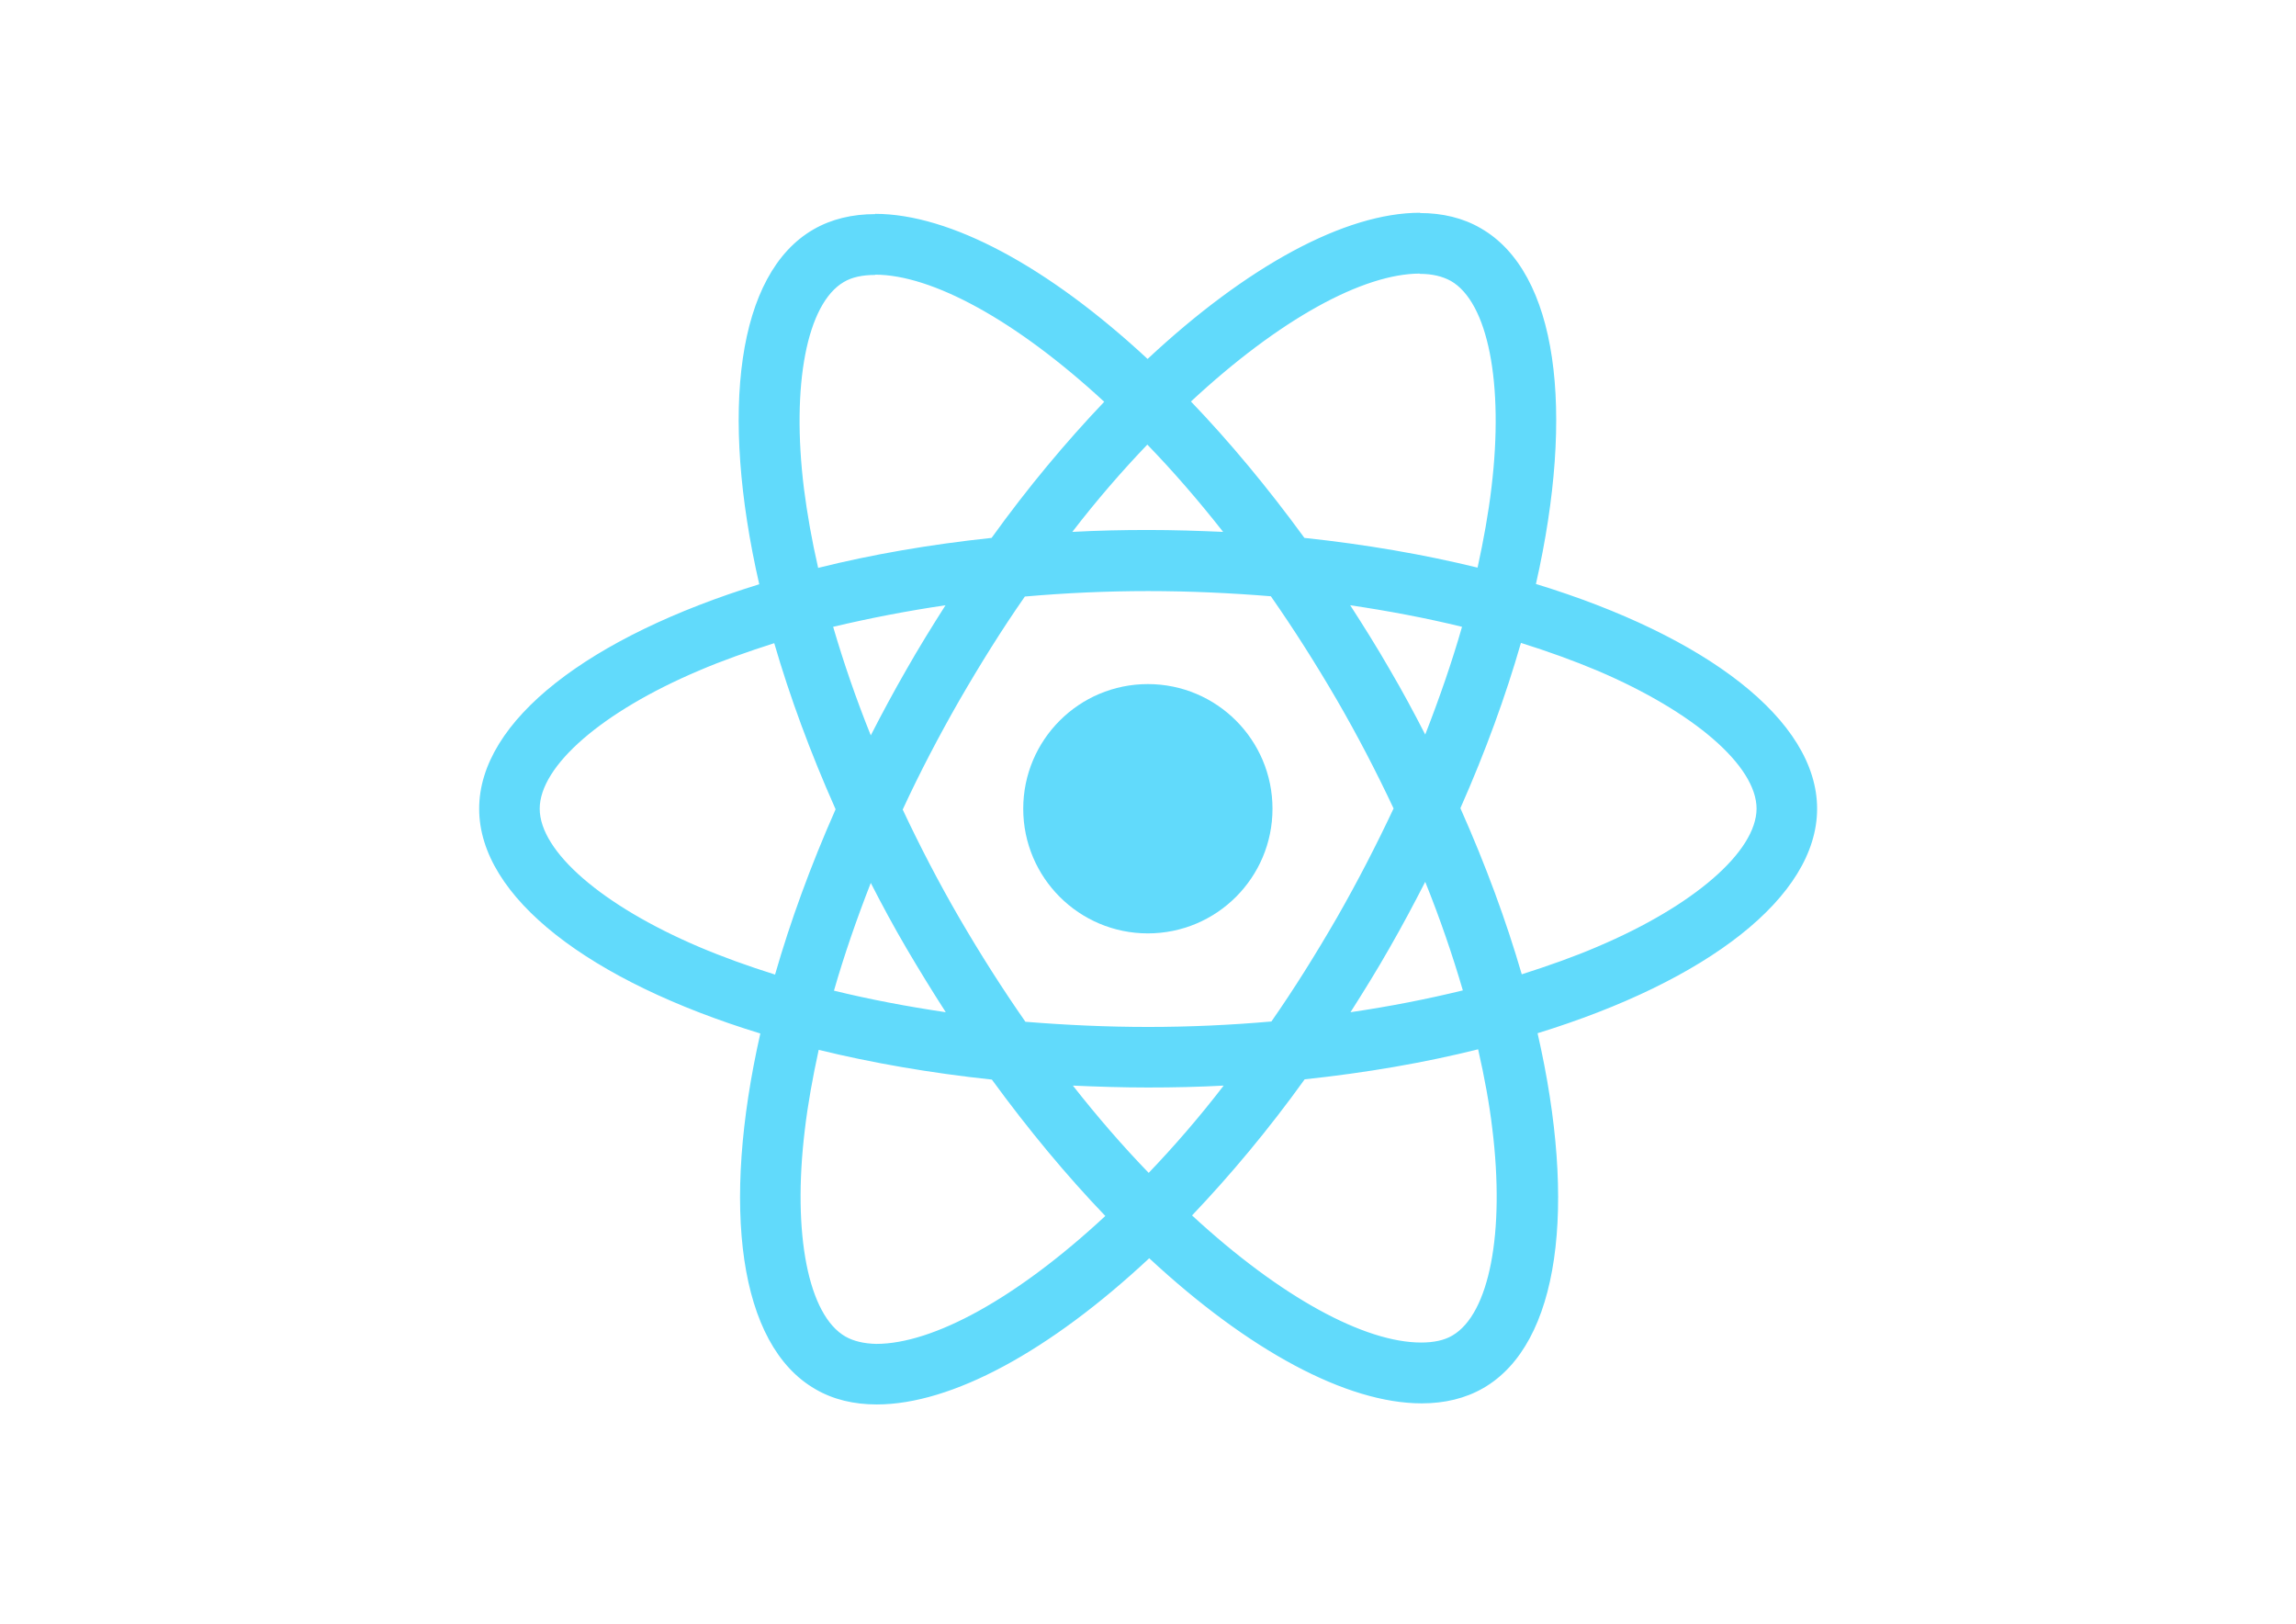
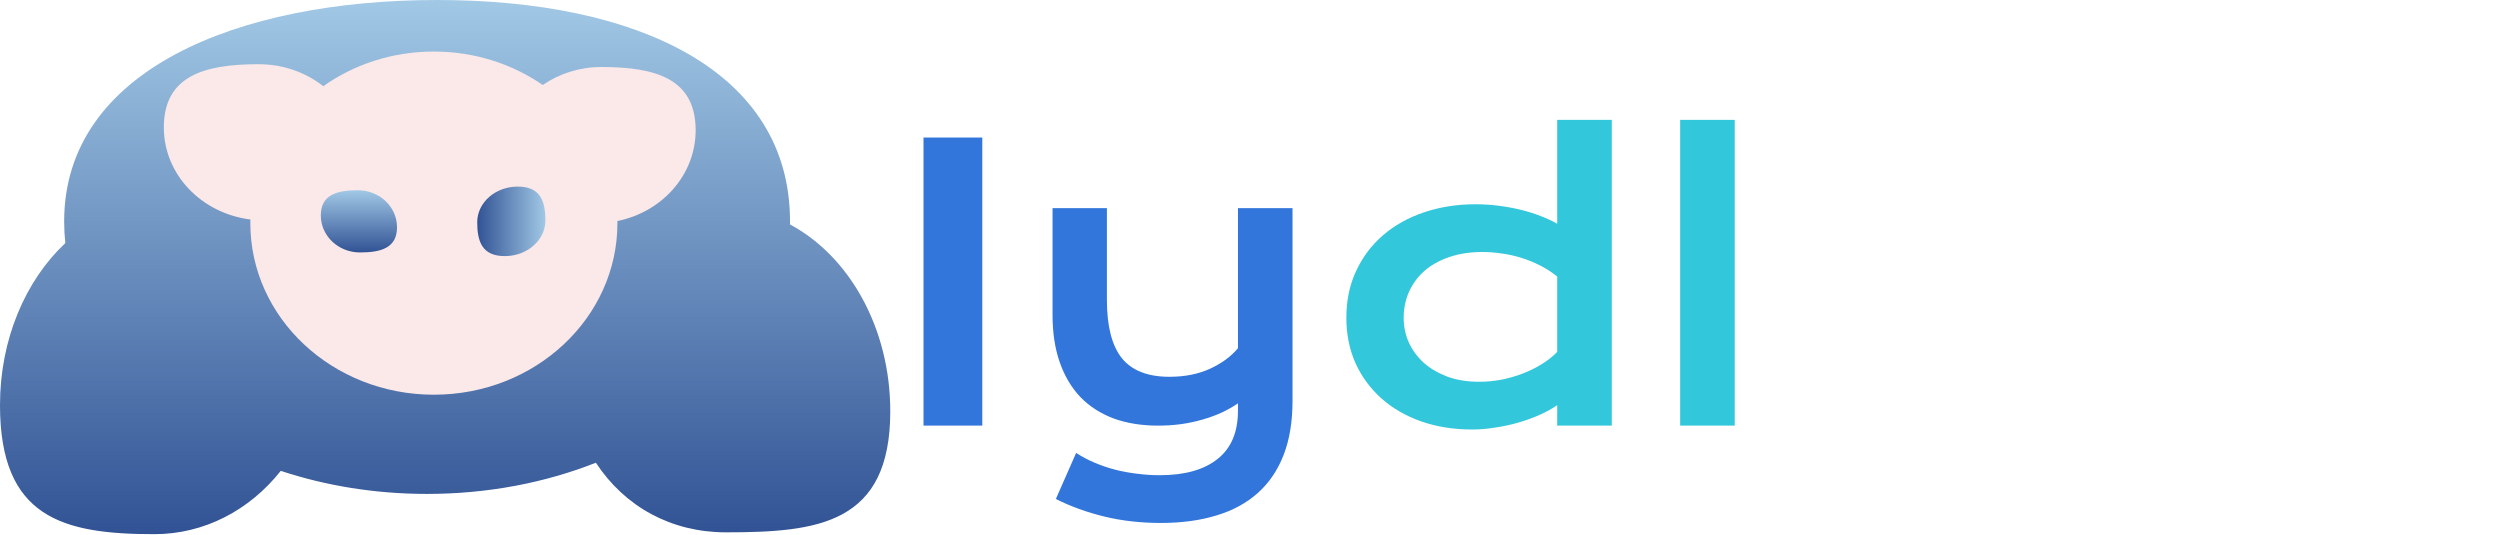
- <svg xmlns="http://www.w3.org/2000/svg" viewBox="0 0 841.9 595.3">
-   <g fill="#61DAFB">
-     <path d="M666.3 296.5c0-32.5-40.7-63.3-103.1-82.4 14.4-63.6 8-114.2-20.2-130.4-6.5-3.8-14.1-5.6-22.4-5.6v22.3c4.6 0 8.3.9 11.4 2.6 13.6 7.8 19.5 37.5 14.9 75.7-1.1 9.4-2.9 19.3-5.1 29.4-19.6-4.8-41-8.5-63.5-10.9-13.5-18.5-27.5-35.3-41.6-50 32.6-30.3 63.2-46.9 84-46.9V78c-27.5 0-63.5 19.6-99.9 53.6-36.4-33.8-72.4-53.2-99.9-53.2v22.3c20.7 0 51.4 16.5 84 46.6-14 14.7-28 31.4-41.3 49.9-22.6 2.4-44 6.1-63.6 11-2.3-10-4-19.7-5.2-29-4.7-38.2 1.1-67.9 14.6-75.8 3-1.8 6.9-2.6 11.5-2.6V78.5c-8.4 0-16 1.8-22.6 5.6-28.1 16.2-34.4 66.7-19.9 130.1-62.2 19.2-102.7 49.9-102.7 82.3 0 32.5 40.7 63.3 103.1 82.4-14.4 63.6-8 114.2 20.2 130.4 6.5 3.8 14.1 5.6 22.5 5.6 27.5 0 63.5-19.6 99.9-53.6 36.4 33.8 72.4 53.2 99.9 53.2 8.4 0 16-1.8 22.6-5.6 28.1-16.2 34.4-66.7 19.9-130.1 62-19.1 102.5-49.9 102.5-82.3zm-130.2-66.7c-3.7 12.9-8.3 26.2-13.5 39.5-4.1-8-8.4-16-13.1-24-4.6-8-9.5-15.8-14.4-23.4 14.2 2.1 27.9 4.7 41 7.9zm-45.8 106.5c-7.8 13.5-15.8 26.3-24.1 38.2-14.9 1.3-30 2-45.2 2-15.1 0-30.2-.7-45-1.9-8.3-11.9-16.4-24.6-24.2-38-7.6-13.1-14.5-26.4-20.8-39.8 6.2-13.4 13.2-26.8 20.7-39.9 7.8-13.5 15.8-26.3 24.1-38.2 14.9-1.3 30-2 45.2-2 15.1 0 30.2.7 45 1.9 8.3 11.9 16.4 24.6 24.2 38 7.6 13.1 14.5 26.4 20.8 39.8-6.3 13.4-13.2 26.8-20.7 39.9zm32.3-13c5.4 13.4 10 26.8 13.8 39.8-13.1 3.2-26.9 5.9-41.2 8 4.9-7.7 9.8-15.6 14.4-23.7 4.6-8 8.9-16.1 13-24.1zM421.2 430c-9.3-9.6-18.6-20.3-27.8-32 9 .4 18.2.7 27.5.7 9.4 0 18.7-.2 27.8-.7-9 11.7-18.3 22.4-27.5 32zm-74.4-58.9c-14.2-2.1-27.9-4.7-41-7.9 3.7-12.9 8.3-26.2 13.5-39.5 4.1 8 8.4 16 13.1 24 4.7 8 9.5 15.8 14.4 23.4zM420.7 163c9.3 9.6 18.6 20.3 27.8 32-9-.4-18.2-.7-27.5-.7-9.4 0-18.7.2-27.8.7 9-11.7 18.3-22.4 27.5-32zm-74 58.9c-4.9 7.7-9.8 15.6-14.4 23.7-4.6 8-8.9 16-13 24-5.4-13.4-10-26.8-13.8-39.8 13.1-3.1 26.9-5.8 41.2-7.9zm-90.5 125.2c-35.4-15.1-58.3-34.9-58.3-50.6 0-15.7 22.9-35.6 58.3-50.6 8.6-3.7 18-7 27.7-10.1 5.7 19.6 13.2 40 22.5 60.9-9.2 20.8-16.6 41.1-22.2 60.6-9.9-3.1-19.3-6.5-28-10.2zM310 490c-13.6-7.8-19.5-37.5-14.9-75.7 1.1-9.4 2.9-19.3 5.1-29.4 19.6 4.8 41 8.5 63.5 10.9 13.5 18.5 27.5 35.3 41.6 50-32.6 30.3-63.2 46.9-84 46.9-4.5-.1-8.3-1-11.3-2.7zm237.2-76.2c4.7 38.2-1.1 67.9-14.6 75.8-3 1.8-6.9 2.6-11.5 2.6-20.7 0-51.4-16.5-84-46.6 14-14.7 28-31.4 41.3-49.9 22.6-2.4 44-6.1 63.6-11 2.3 10.1 4.1 19.8 5.2 29.1zm38.5-66.7c-8.6 3.7-18 7-27.7 10.1-5.7-19.6-13.2-40-22.5-60.9 9.2-20.8 16.6-41.1 22.2-60.6 9.9 3.1 19.3 6.5 28.1 10.2 35.4 15.1 58.3 34.9 58.3 50.6-.1 15.7-23 35.6-58.4 50.6zM320.8 78.4z" />
-     <circle cx="420.9" cy="296.5" r="45.7" />
-     <path d="M520.5 78.1z" />
-   </g>
+ <svg xmlns="http://www.w3.org/2000/svg" width="2649" height="566" viewBox="0 0 2649 566" fill="none">
+   <path fill-rule="evenodd" clip-rule="evenodd" d="M631.381 490.291C577.956 511.406 517.109 523.356 452.545 523.356C397.377 523.356 344.923 514.631 297.494 498.919C264.305 540.851 216.138 566 163.596 566C66.325 566 2.03451e-05 548.536 2.03451e-05 429.234C2.03451e-05 359.257 27.13 297.05 69.193 257.575C68.395 249.976 67.988 242.294 67.988 234.541C67.988 75.033 250.783 0 463.168 0C675.553 0 837.102 75.033 837.102 234.541C837.102 235.639 837.094 236.736 837.078 237.832C899.633 271.212 943.333 347.283 943.333 435.783C943.333 555.085 867.074 564.061 769.114 564.061C711.303 564.061 662.046 536.997 631.381 490.291Z" fill="url(#paint0_linear_301_9)" />
+   <path fill-rule="evenodd" clip-rule="evenodd" d="M342.541 91.317C375.131 68.278 415.724 54.613 459.732 54.613C502.92 54.613 542.821 67.774 575.095 90.041C592.524 78.066 614.045 70.993 637.333 70.993C695.439 70.993 737.105 83.733 737.105 138.055C737.105 185.224 701.59 224.637 654.196 234.2C654.205 234.941 654.21 235.684 654.21 236.427C654.21 336.84 567.139 418.241 459.732 418.241C352.324 418.241 265.253 336.84 265.253 236.427C265.253 235.136 265.267 233.849 265.296 232.565C213.52 226.102 173.596 184.923 173.596 135.089C173.596 80.767 215.557 68.026 274.075 68.026C300.177 68.026 324.075 76.788 342.541 91.317Z" fill="#FBE8E8" />
+   <path d="M339.94 228.303C339.94 249.945 358.493 267.489 381.379 267.489C404.265 267.489 420.676 262.413 420.676 240.771C420.676 219.129 402.123 201.585 379.237 201.585C356.351 201.585 339.94 206.661 339.94 228.303Z" fill="url(#paint1_linear_301_9)" />
+   <path d="M548.613 197.712C524.892 197.712 505.661 214.638 505.661 235.518C505.661 256.397 511.225 271.37 534.947 271.37C558.668 271.37 577.899 254.443 577.899 233.564C577.899 212.684 572.335 197.712 548.613 197.712Z" fill="url(#paint2_linear_301_9)" />
+   <path d="M978.547 145.727H1040.85V451H978.547V145.727ZM1140.27 479.906C1146.26 483.812 1152.77 487.263 1159.8 490.258C1166.83 493.253 1174.12 495.727 1181.67 497.68C1189.35 499.633 1197.17 501.065 1205.11 501.977C1213.05 503.018 1220.93 503.539 1228.74 503.539C1255.3 503.539 1275.75 497.81 1290.07 486.352C1304.52 475.023 1311.75 457.966 1311.75 435.18V427.367C1306.67 430.883 1300.94 434.138 1294.56 437.133C1288.31 439.997 1281.54 442.471 1274.25 444.555C1267.09 446.638 1259.47 448.266 1251.4 449.438C1243.46 450.479 1235.38 451 1227.18 451C1209.6 451 1193.85 448.461 1179.91 443.383C1166.11 438.174 1154.39 430.622 1144.76 420.727C1135.25 410.701 1127.96 398.396 1122.88 383.812C1117.8 369.229 1115.27 352.562 1115.27 333.812V220.531H1172.88V317.797C1172.88 345.661 1178.16 366.234 1188.7 379.516C1199.38 392.667 1216.18 399.242 1239.09 399.242C1255.24 399.242 1269.5 396.443 1281.87 390.844C1294.37 385.115 1304.33 377.823 1311.75 368.969V220.531H1369.56V424.633C1369.56 446.638 1366.44 465.714 1360.19 481.859C1353.94 498.135 1344.82 511.612 1332.84 522.289C1320.99 532.966 1306.41 540.909 1289.09 546.117C1271.78 551.456 1252.11 554.125 1230.11 554.125C1208.62 554.125 1188.57 551.846 1169.95 547.289C1151.33 542.732 1134.28 536.547 1118.78 528.734L1140.27 479.906Z" fill="#3376DB" />
+   <path d="M1426.59 336.742C1426.59 318.383 1430.04 301.846 1436.95 287.133C1443.85 272.289 1453.35 259.659 1465.46 249.242C1477.7 238.695 1492.15 230.622 1508.82 225.023C1525.62 219.294 1543.78 216.43 1563.31 216.43C1571.65 216.43 1579.85 216.951 1587.92 217.992C1596.12 219.034 1603.94 220.466 1611.36 222.289C1618.91 224.112 1625.94 226.326 1632.45 228.93C1639.09 231.404 1644.95 234.138 1650.03 237.133V126.977H1707.84V451H1650.03V429.32C1644.95 432.836 1638.96 436.156 1632.06 439.281C1625.16 442.406 1617.74 445.141 1609.8 447.484C1601.85 449.828 1593.59 451.651 1584.99 452.953C1576.53 454.385 1568.13 455.102 1559.8 455.102C1540.27 455.102 1522.3 452.237 1505.89 446.508C1489.61 440.779 1475.62 432.706 1463.9 422.289C1452.18 411.872 1443 399.438 1436.36 384.984C1429.85 370.401 1426.59 354.32 1426.59 336.742ZM1487.34 336.742C1487.34 345.987 1489.16 354.711 1492.8 362.914C1496.58 371.117 1501.92 378.344 1508.82 384.594C1515.85 390.714 1524.25 395.596 1534.02 399.242C1543.91 402.758 1554.98 404.516 1567.22 404.516C1575.03 404.516 1582.84 403.799 1590.66 402.367C1598.47 400.805 1605.96 398.656 1613.12 395.922C1620.41 393.188 1627.18 389.867 1633.43 385.961C1639.81 382.055 1645.34 377.693 1650.03 372.875V292.992C1644.17 288.305 1637.99 284.333 1631.48 281.078C1624.97 277.823 1618.33 275.154 1611.55 273.07C1604.78 270.987 1597.95 269.49 1591.05 268.578C1584.15 267.536 1577.44 267.016 1570.93 267.016C1557.65 267.016 1545.8 268.839 1535.38 272.484C1525.1 276 1516.37 280.883 1509.21 287.133C1502.18 293.383 1496.78 300.74 1493 309.203C1489.22 317.667 1487.34 326.846 1487.34 336.742ZM1780.3 126.977H1838.12V451H1780.3V126.977Z" fill="#33C7DB" />
+   <defs>
+     <linearGradient id="paint0_linear_301_9" x1="471.667" y1="0" x2="471.667" y2="566" gradientUnits="userSpaceOnUse">
+       <stop stop-color="#A1C8E5" />
+       <stop offset="1" stop-color="#315395" />
+     </linearGradient>
+     <linearGradient id="paint1_linear_301_9" x1="380.308" y1="201.585" x2="380.308" y2="267.489" gradientUnits="userSpaceOnUse">
+       <stop stop-color="#A1C8E5" />
+       <stop offset="1" stop-color="#315395" />
+     </linearGradient>
+     <linearGradient id="paint2_linear_301_9" x1="577.899" y1="234.541" x2="505.661" y2="234.541" gradientUnits="userSpaceOnUse">
+       <stop stop-color="#A1C8E5" />
+       <stop offset="1" stop-color="#315395" />
+     </linearGradient>
+   </defs>
</svg>
